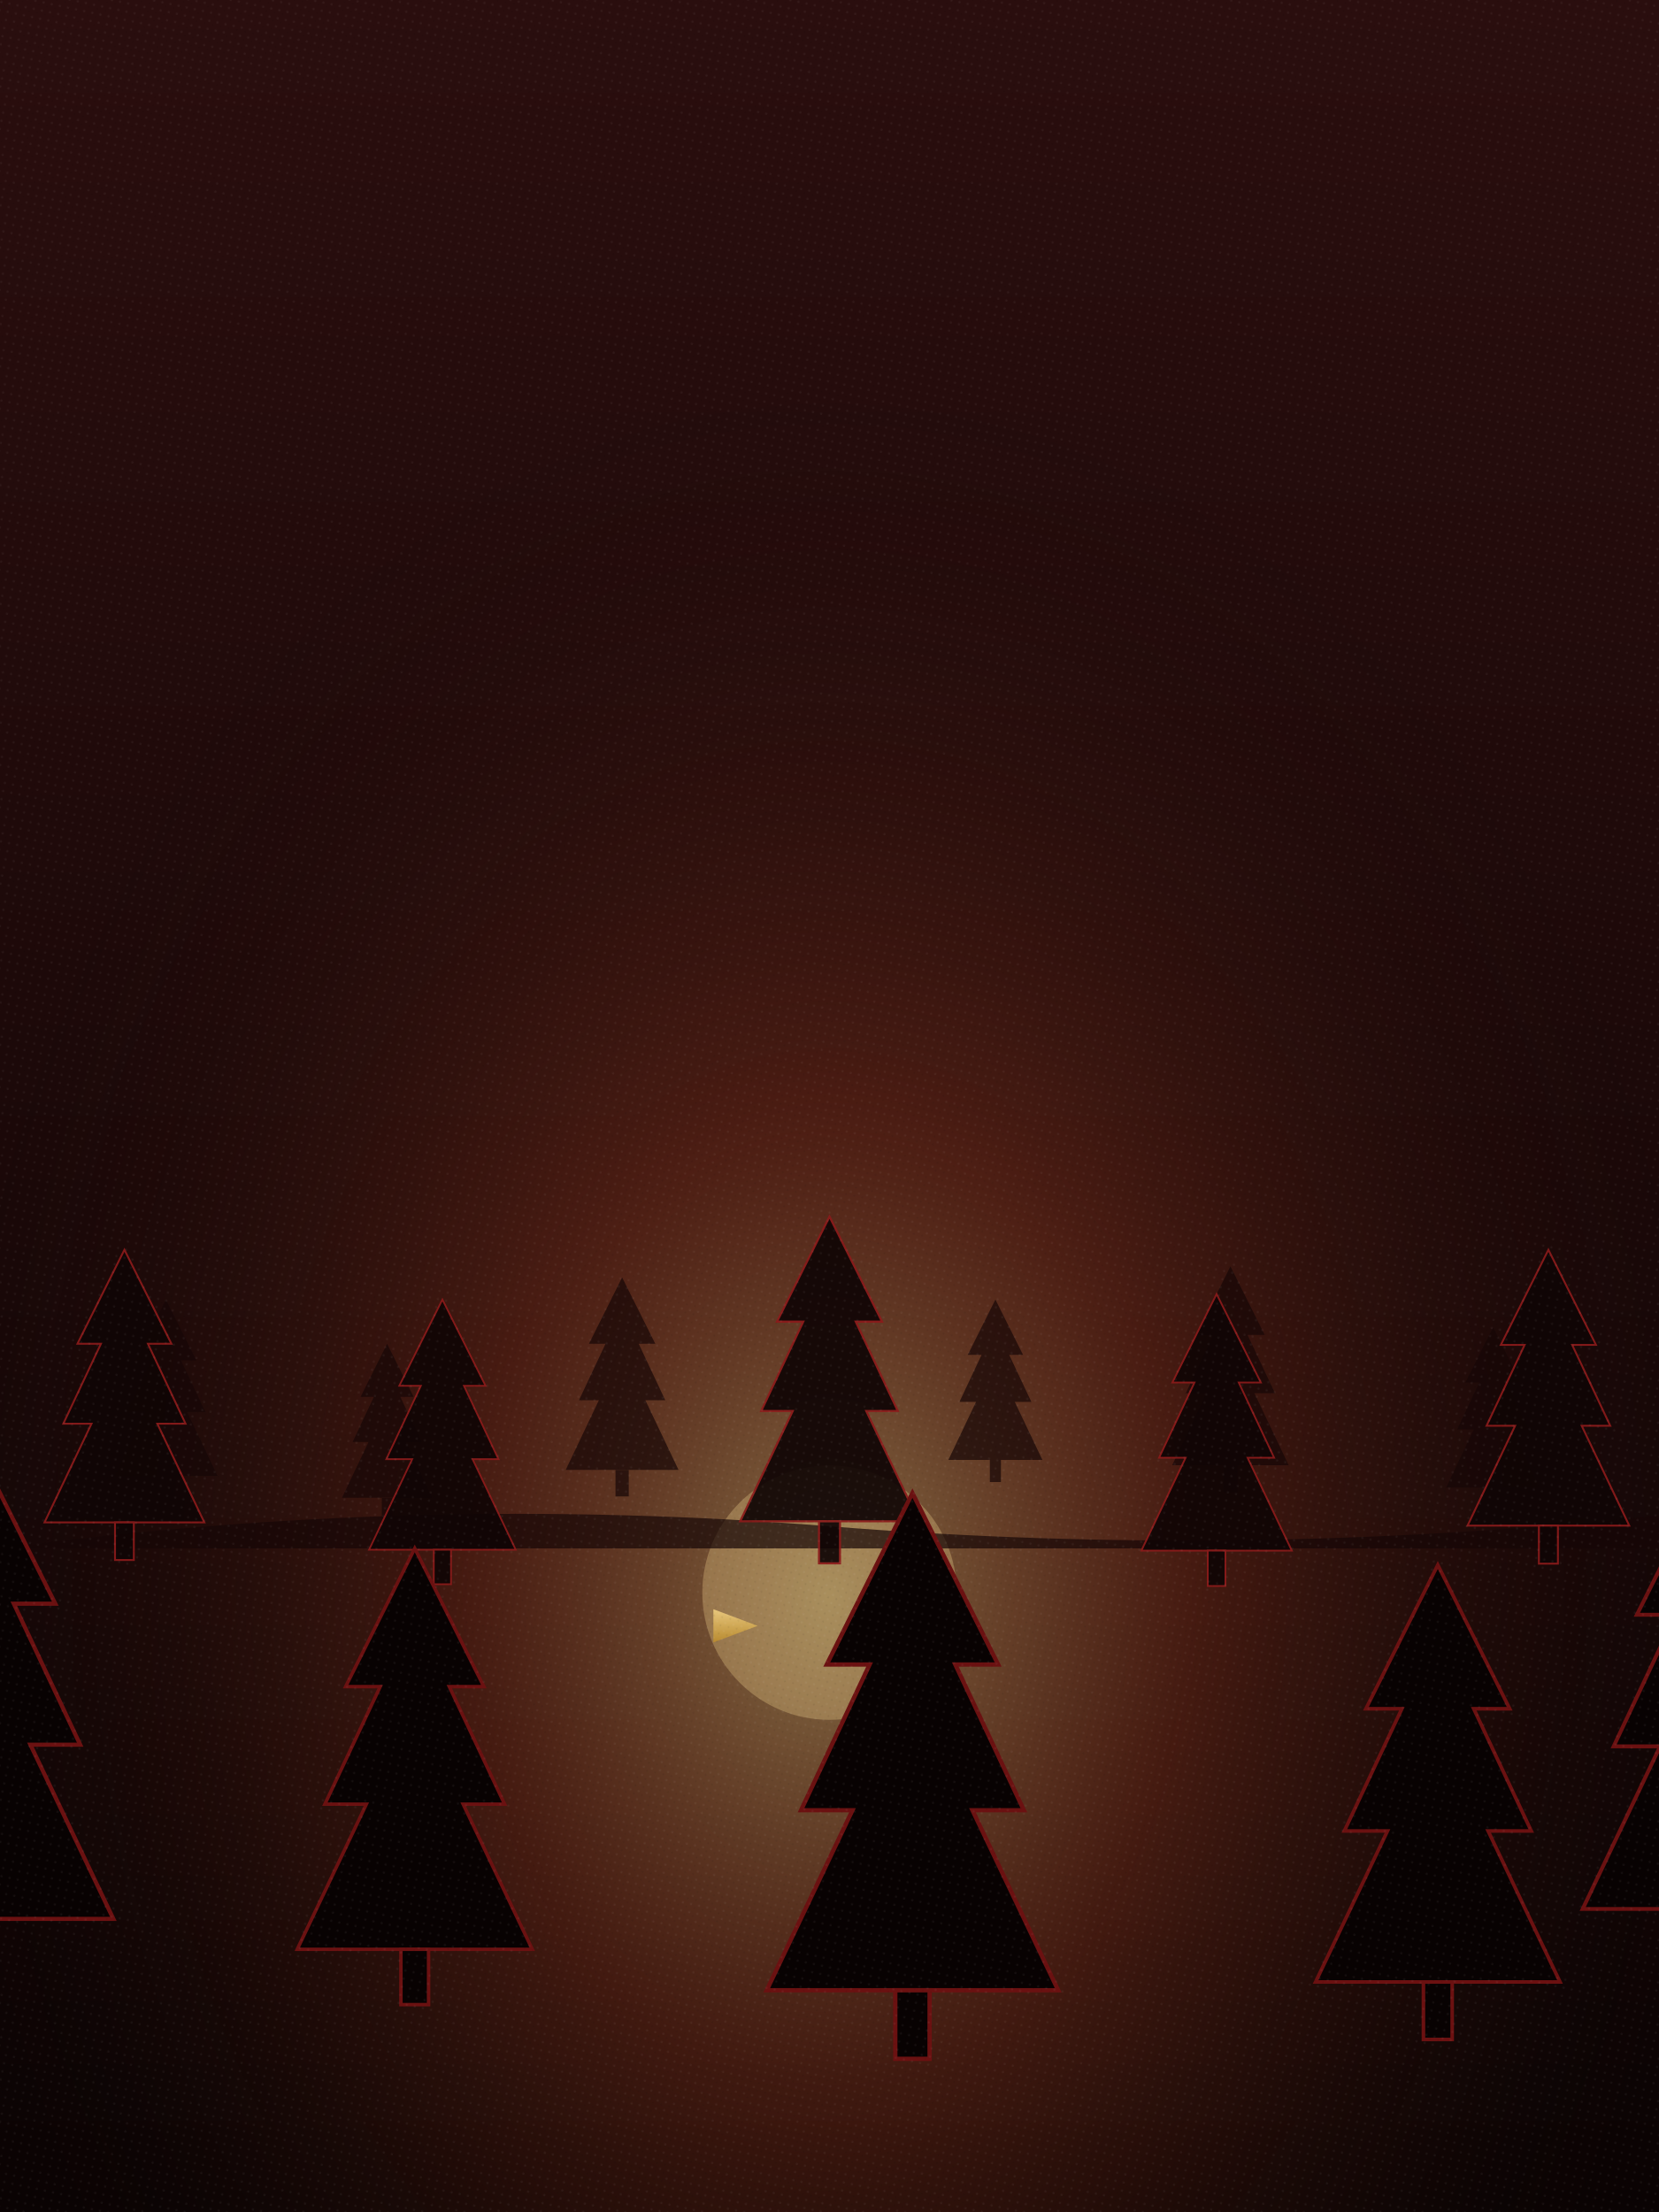
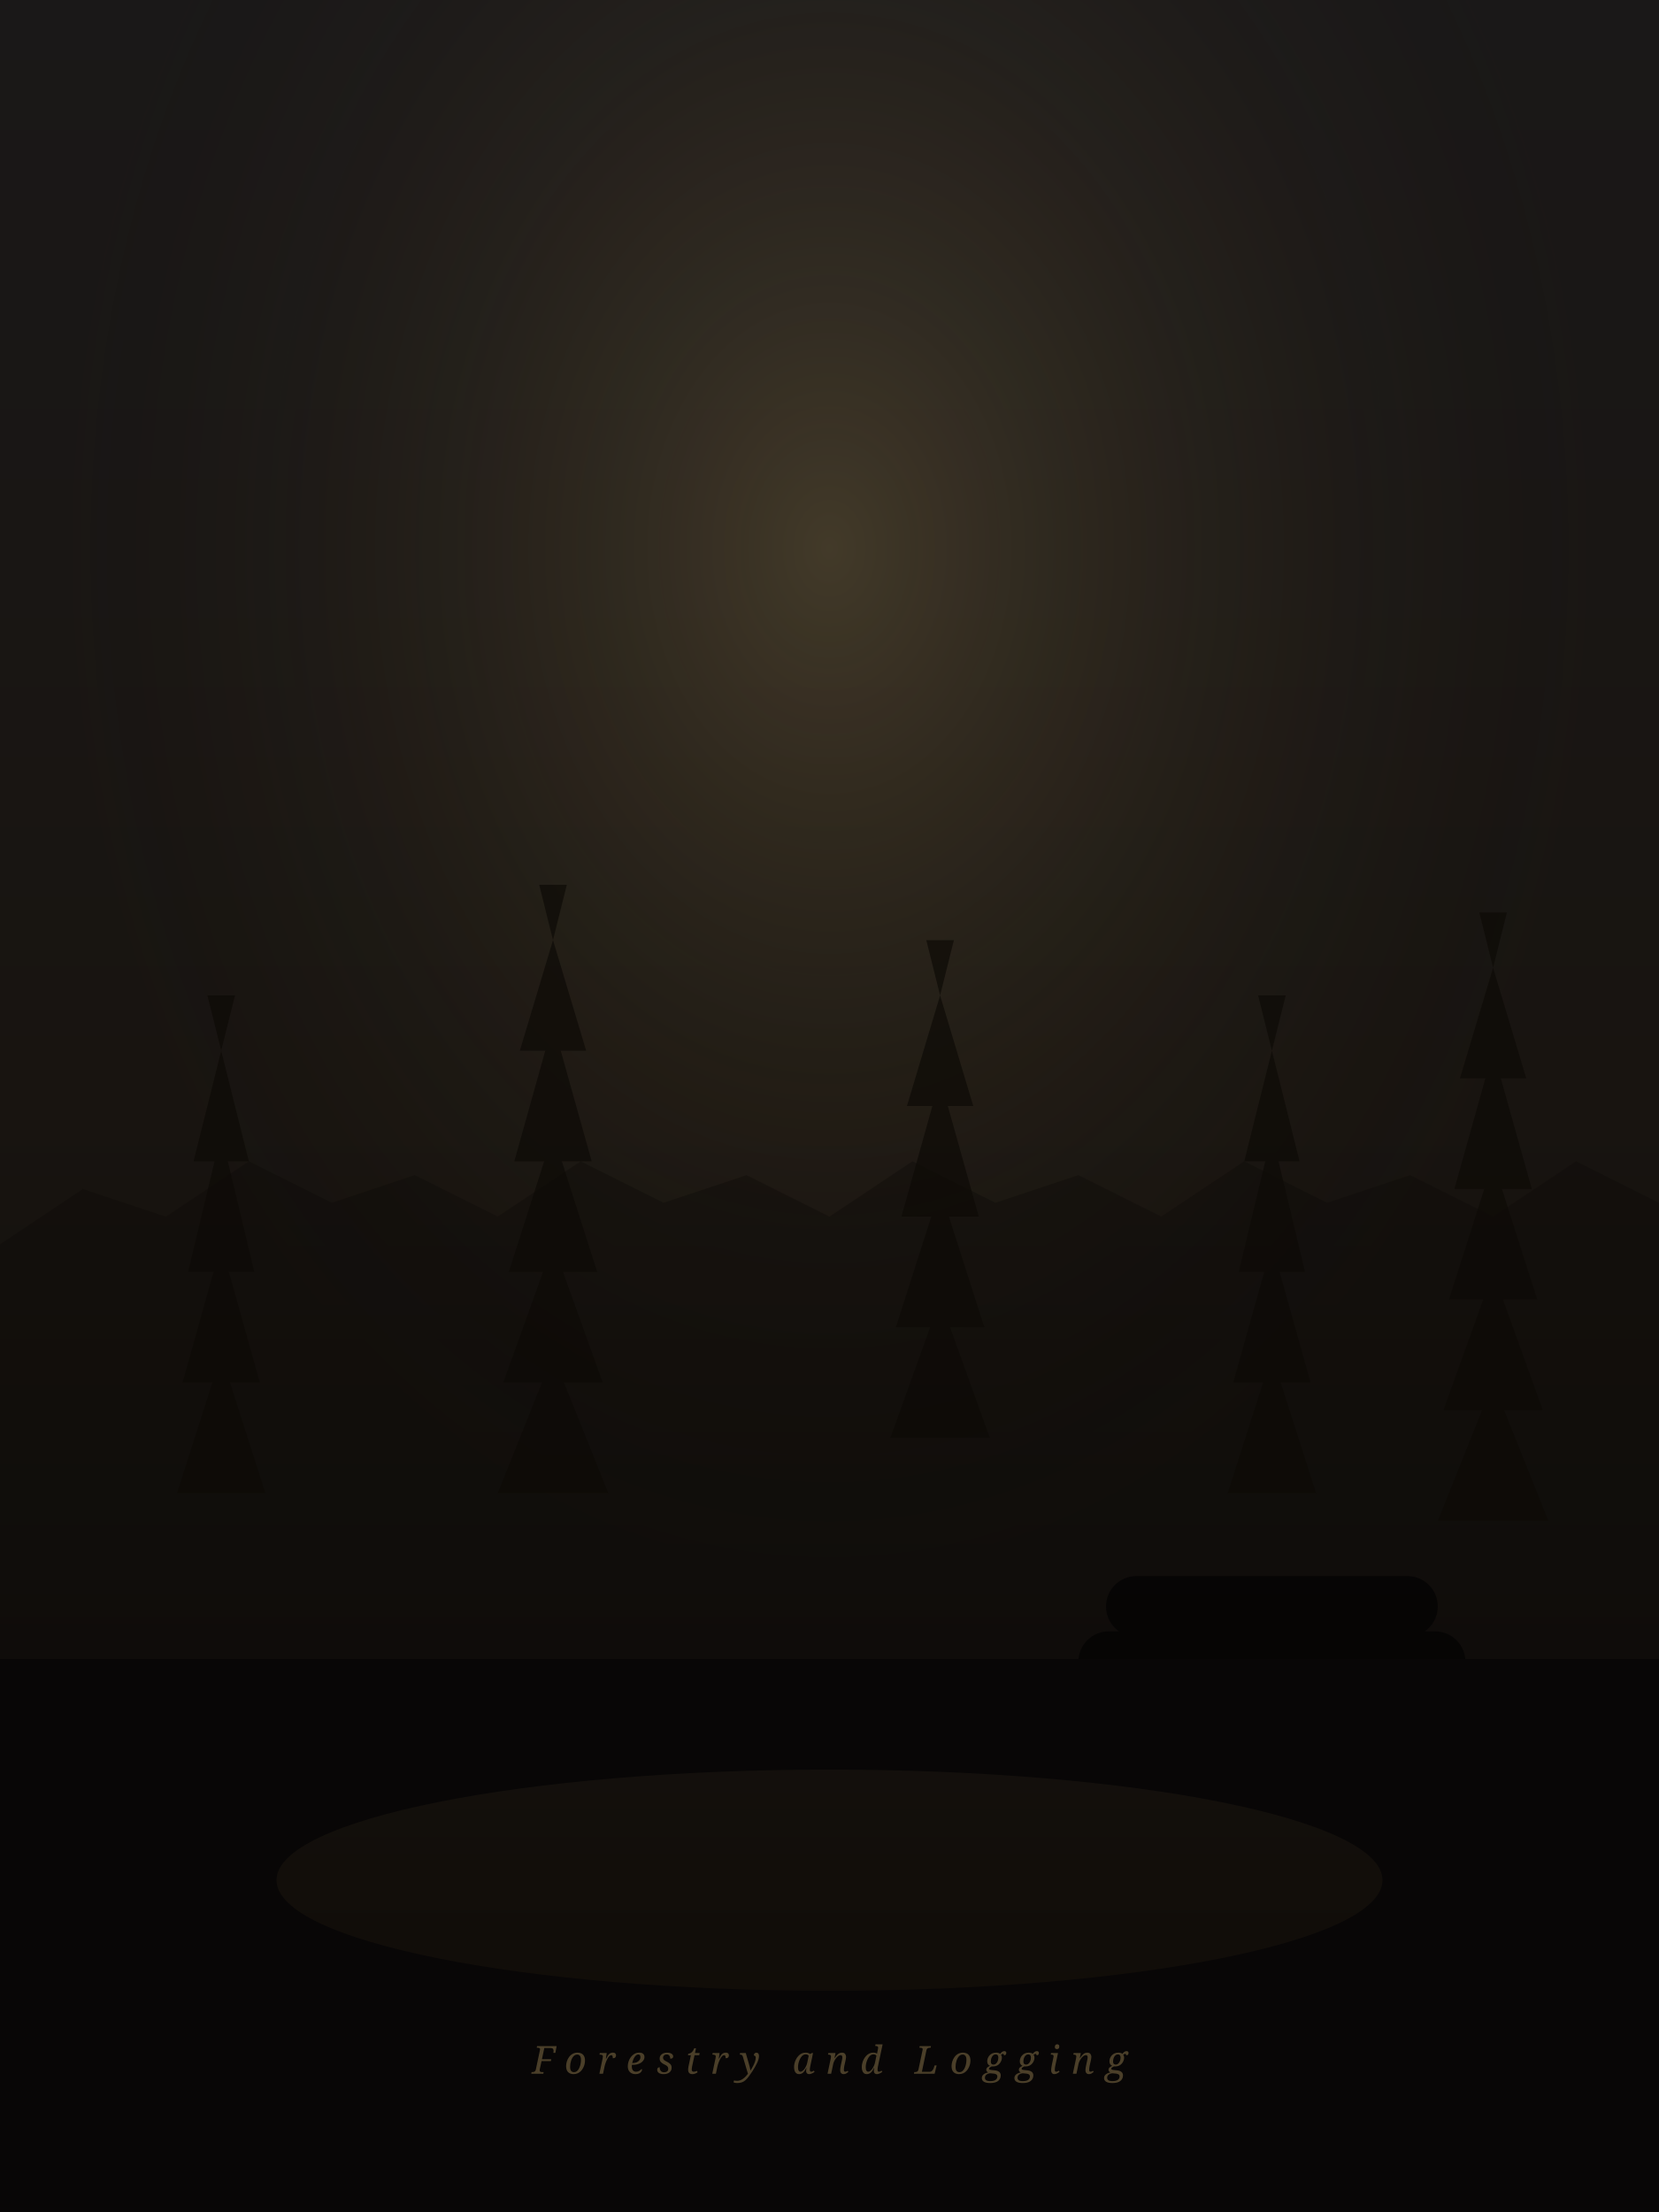
- <svg xmlns="http://www.w3.org/2000/svg" viewBox="0 0 600 800" width="600" height="800" role="img" aria-label="A Southern pine stand at dusk, oxblood duotone illustration">
+ <svg xmlns="http://www.w3.org/2000/svg" viewBox="0 0 600 800" width="600" height="800" role="img" aria-label="Southern pine forest at dusk, editorial illustration">
  <defs>
    <linearGradient id="fr-bg" x1="0" y1="0" x2="0" y2="1">
-       <stop offset="0" stop-color="#2A0E0E" />
-       <stop offset="0.55" stop-color="#1A0808" />
-       <stop offset="1" stop-color="#0A0303" />
+       <stop offset="0" stop-color="#1a1818" />
+       <stop offset="0.5" stop-color="#181410" />
+       <stop offset="1" stop-color="#0a0808" />
    </linearGradient>
-     <radialGradient id="fr-sun" cx="0.5" cy="0.72" r="0.55">
-       <stop offset="0" stop-color="#E8C77D" stop-opacity="0.55" />
-       <stop offset="0.4" stop-color="#B84A2A" stop-opacity="0.30" />
-       <stop offset="1" stop-color="#0A0303" stop-opacity="0" />
-     </radialGradient>
    <linearGradient id="fr-gold" x1="0" y1="0" x2="0" y2="1">
      <stop offset="0" stop-color="#E8C77D" />
      <stop offset="1" stop-color="#B88A2F" />
    </linearGradient>
-     <pattern id="fr-grain" width="3" height="3" patternUnits="userSpaceOnUse" patternTransform="rotate(12)">
-       <circle cx="0.6" cy="0.6" r="0.45" fill="#F5F2EC" opacity="0.05" />
-       <circle cx="2.1" cy="1.8" r="0.35" fill="#000" opacity="0.06" />
-     </pattern>
-     <g id="fr-pine">
-       <path d="M0 0 L20 40 L10 40 L26 74 L14 74 L34 116 L-34 116 L-14 74 L-26 74 L-10 40 L-20 40 Z" />
-       <rect x="-4" y="116" width="8" height="16" />
-     </g>
+     <radialGradient id="fr-sun" cx="0.5" cy="0.25" r="0.5">
+       <stop offset="0" stop-color="#E8C77D" stop-opacity="0.2" />
+       <stop offset="1" stop-color="#0a0808" stop-opacity="0" />
+     </radialGradient>
  </defs>
  <rect width="600" height="800" fill="url(#fr-bg)" />
  <rect width="600" height="800" fill="url(#fr-sun)" />
-   <circle cx="300" cy="576" r="46" fill="#F0D08A" opacity="0.32" />
-   <path d="M0 560 Q150 540 300 552 T600 548 L600 560 L0 560 Z" fill="#160606" opacity="0.7" />
-   <g fill="#160606" opacity="0.7">
-     <use href="#fr-pine" transform="translate(60 470) scale(0.55)" />
-     <use href="#fr-pine" transform="translate(140 486) scale(0.48)" />
-     <use href="#fr-pine" transform="translate(225 462) scale(0.6)" />
-     <use href="#fr-pine" transform="translate(360 470) scale(0.5)" />
-     <use href="#fr-pine" transform="translate(445 458) scale(0.62)" />
-     <use href="#fr-pine" transform="translate(540 480) scale(0.5)" />
+   <g fill="#0d0a08" opacity="0.4">
+     <path d="M0 450 L30 430 L60 440 L90 420 L120 435 L150 425 L180 440 L210 420 L240 435 L270 425 L300 440 L330 420 L360 435 L390 425 L420 440 L450 420 L480 435 L510 425 L540 440 L570 420 L600 435 L600 600 L0 600 Z" />
  </g>
-   <g fill="#0F0404" opacity="0.92" stroke="#8B1A1A" stroke-width="0.8">
-     <use href="#fr-pine" transform="translate(45 452) scale(0.85)" />
-     <use href="#fr-pine" transform="translate(160 470) scale(0.78)" />
-     <use href="#fr-pine" transform="translate(300 440) scale(0.95)" />
-     <use href="#fr-pine" transform="translate(440 468) scale(0.8)" />
-     <use href="#fr-pine" transform="translate(560 452) scale(0.86)" />
+   <g fill="#0d0a06" opacity="0.7">
+     <path d="M80 600 L80 380 L75 360 L85 360 L80 380 Z" />
+     <path d="M70 420 L90 420 L80 380 Z" />
+     <path d="M68 460 L92 460 L80 410 Z" />
+     <path d="M66 500 L94 500 L80 450 Z" />
+     <path d="M64 540 L96 540 L80 490 Z" />
+     <path d="M200 600 L200 340 L195 320 L205 320 L200 340 Z" />
+     <path d="M188 380 L212 380 L200 340 Z" />
+     <path d="M186 420 L214 420 L200 370 Z" />
+     <path d="M184 460 L216 460 L200 410 Z" />
+     <path d="M182 500 L218 500 L200 450 Z" />
+     <path d="M180 540 L220 540 L200 490 Z" />
+     <path d="M340 600 L340 360 L335 340 L345 340 L340 360 Z" />
+     <path d="M328 400 L352 400 L340 360 Z" />
+     <path d="M326 440 L354 440 L340 390 Z" />
+     <path d="M324 480 L356 480 L340 430 Z" />
+     <path d="M322 520 L358 520 L340 470 Z" />
+     <path d="M460 600 L460 380 L455 360 L465 360 L460 380 Z" />
+     <path d="M450 420 L470 420 L460 380 Z" />
+     <path d="M448 460 L472 460 L460 410 Z" />
+     <path d="M446 500 L474 500 L460 450 Z" />
+     <path d="M444 540 L476 540 L460 490 Z" />
+     <path d="M540 600 L540 350 L535 330 L545 330 L540 350 Z" />
+     <path d="M528 390 L552 390 L540 350 Z" />
+     <path d="M526 430 L554 430 L540 380 Z" />
+     <path d="M524 470 L556 470 L540 420 Z" />
+     <path d="M522 510 L558 510 L540 460 Z" />
+     <path d="M520 550 L560 550 L540 500 Z" />
  </g>
-   <g fill="#080202" stroke="#6B1111" stroke-width="1">
-     <use href="#fr-pine" transform="translate(-10 520) scale(1.5)" />
-     <use href="#fr-pine" transform="translate(150 560) scale(1.25)" />
-     <use href="#fr-pine" transform="translate(330 540) scale(1.55)" />
-     <use href="#fr-pine" transform="translate(520 566) scale(1.3)" />
-     <use href="#fr-pine" transform="translate(620 528) scale(1.4)" />
+   <g fill="#050303" opacity="0.85">
+     <ellipse cx="150" cy="620" rx="30" ry="12" />
+     <rect x="120" y="610" width="60" height="20" rx="4" />
+     <g transform="translate(380, 590)">
+       <rect x="0" y="20" width="160" height="22" rx="11" />
+       <rect x="10" y="0" width="140" height="22" rx="11" />
+       <rect x="20" y="-20" width="120" height="22" rx="11" />
+     </g>
  </g>
-   <g transform="translate(258 612)">
-     <line x1="0" y1="0" x2="0" y2="-30" stroke="url(#fr-gold)" stroke-width="2.4" />
-     <path d="M0 -30 l16 6 -16 6 Z" fill="url(#fr-gold)" />
+   <g fill="none" stroke="url(#fr-gold)" stroke-width="0.8" opacity="0.25">
+     <ellipse cx="150" cy="620" rx="20" ry="8" />
+     <ellipse cx="150" cy="620" rx="14" ry="5.5" />
+     <ellipse cx="150" cy="620" rx="8" ry="3" />
+     <ellipse cx="150" cy="620" rx="3" ry="1.2" />
  </g>
-   <rect width="600" height="800" fill="url(#fr-grain)" />
+   <rect x="0" y="600" width="600" height="200" fill="#080606" />
+   <g fill="url(#fr-gold)" opacity="0.05">
+     <ellipse cx="300" cy="680" rx="200" ry="40" />
+   </g>
+   <text x="300" y="750" text-anchor="middle" font-family="Georgia, serif" font-style="italic" font-size="14" fill="#E8C77D" opacity="0.3" letter-spacing="4">Forestry and Logging</text>
</svg>
